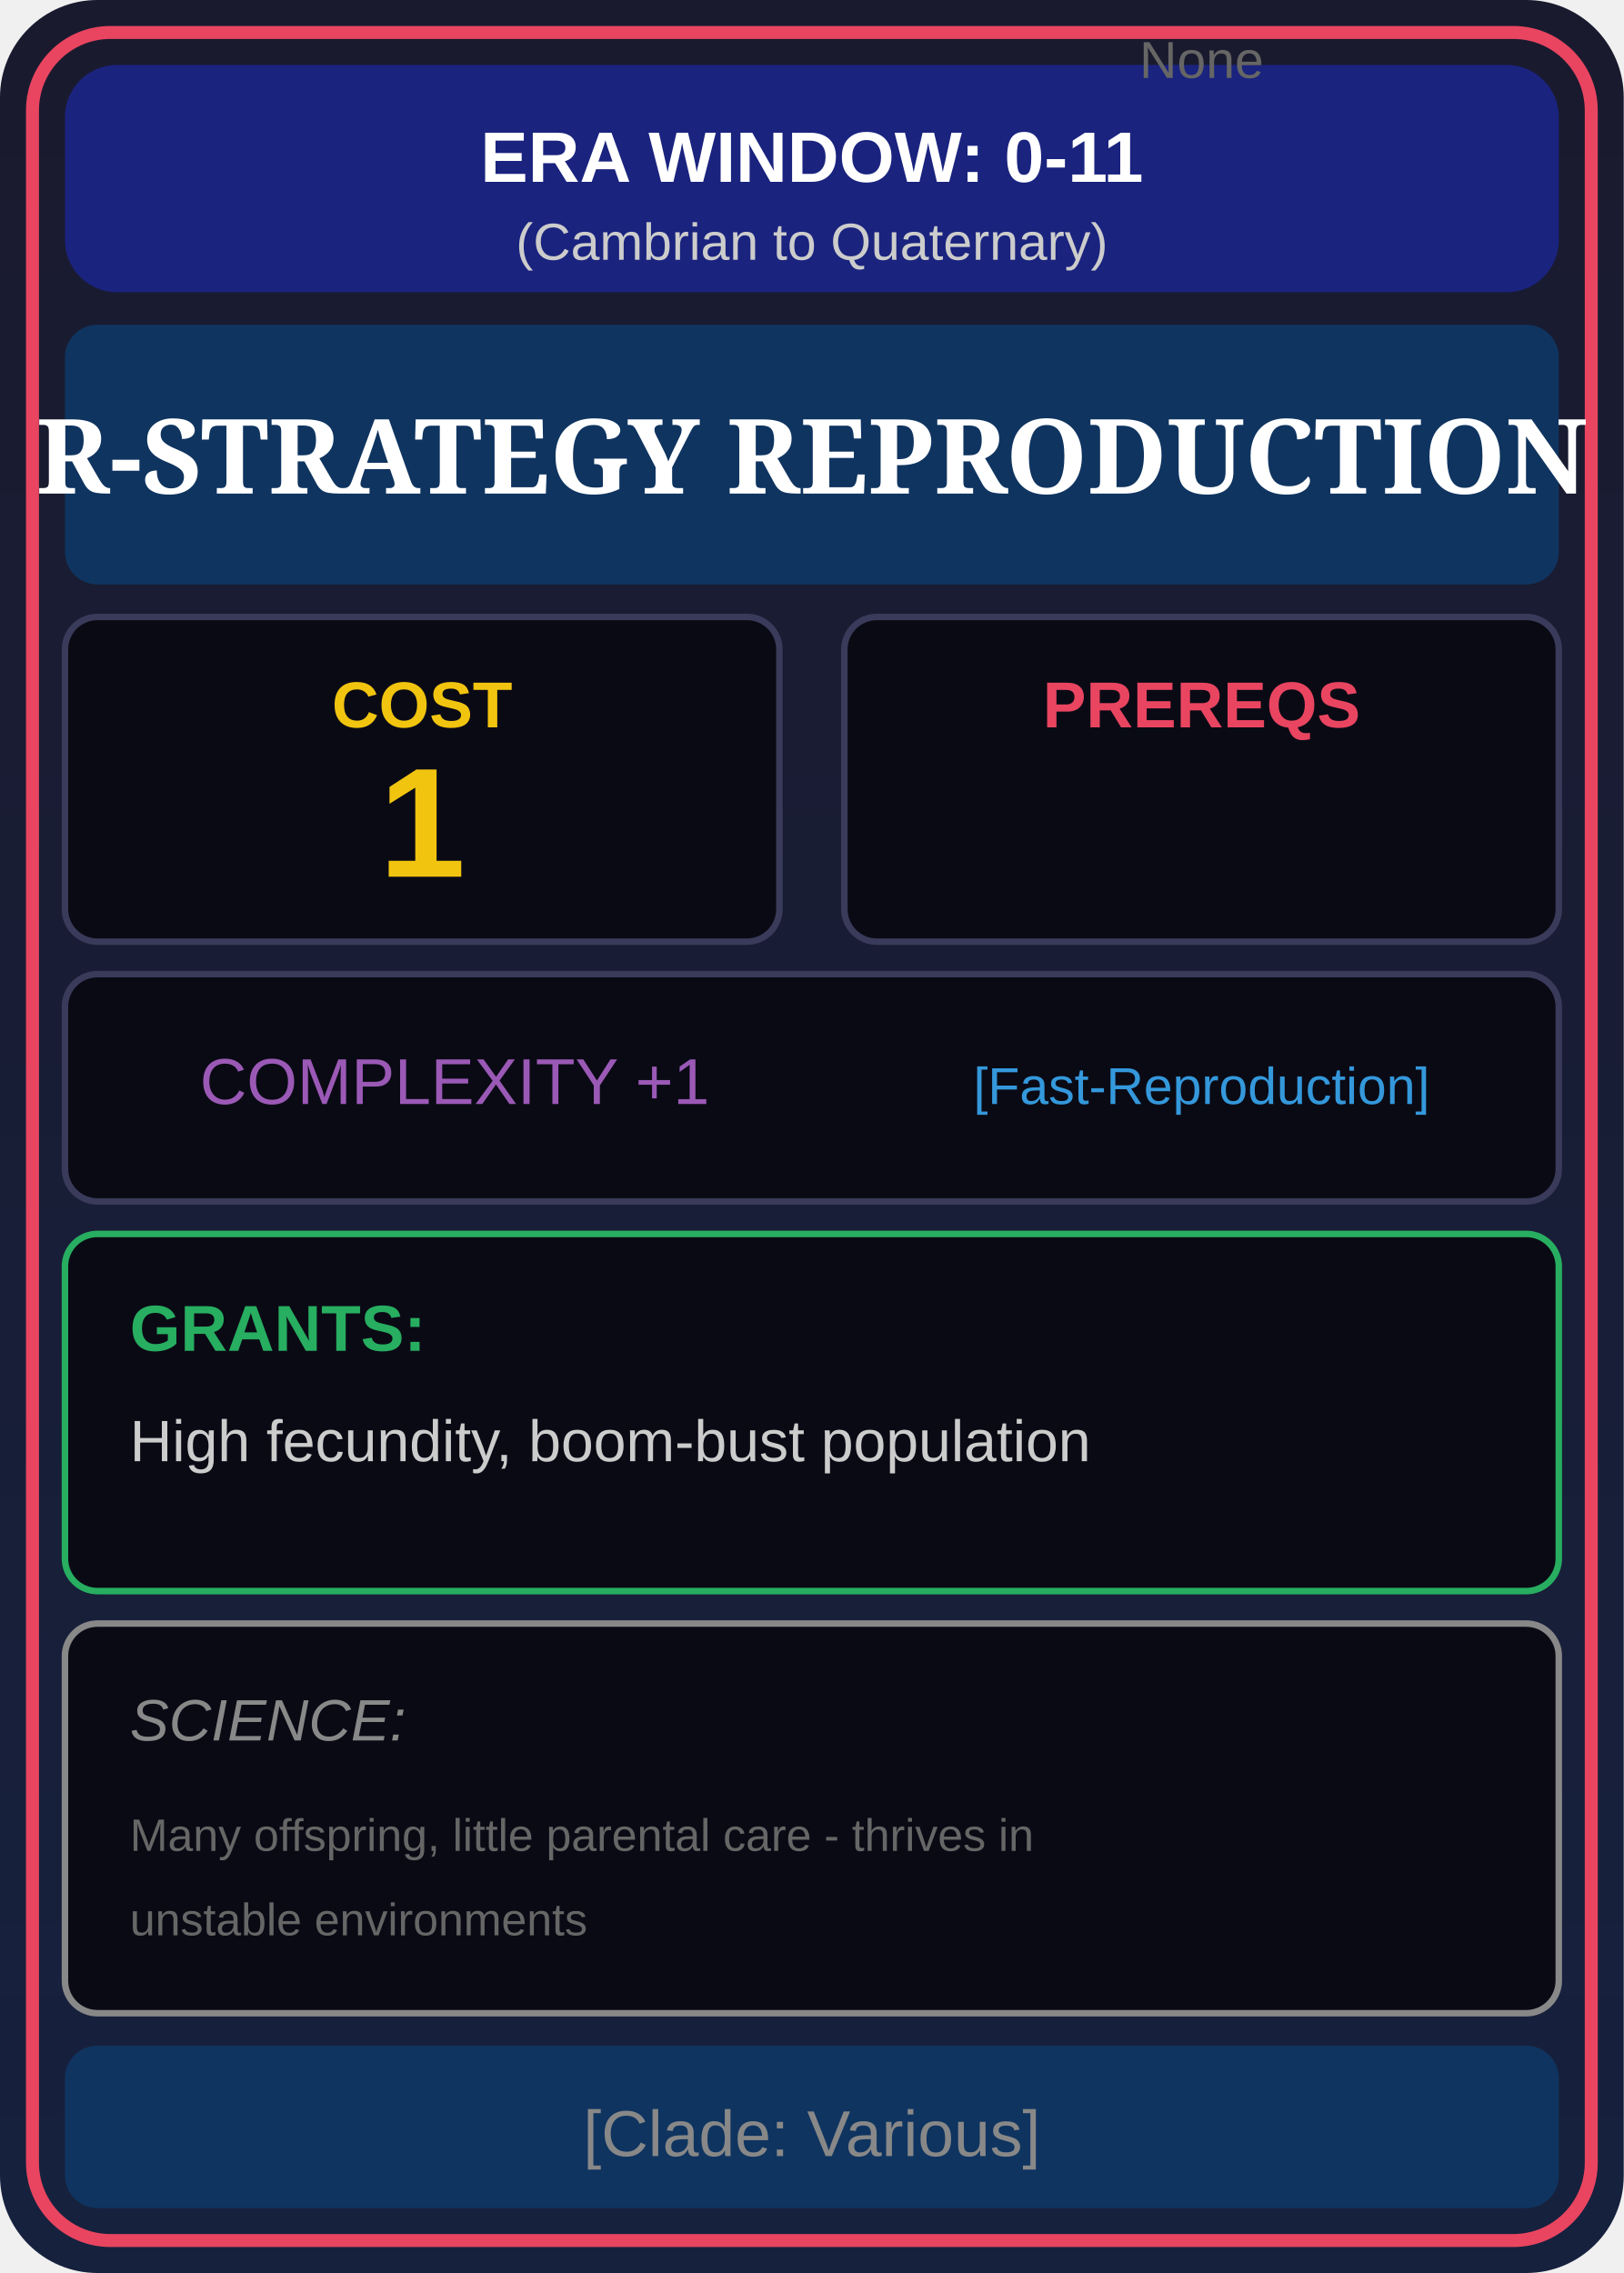
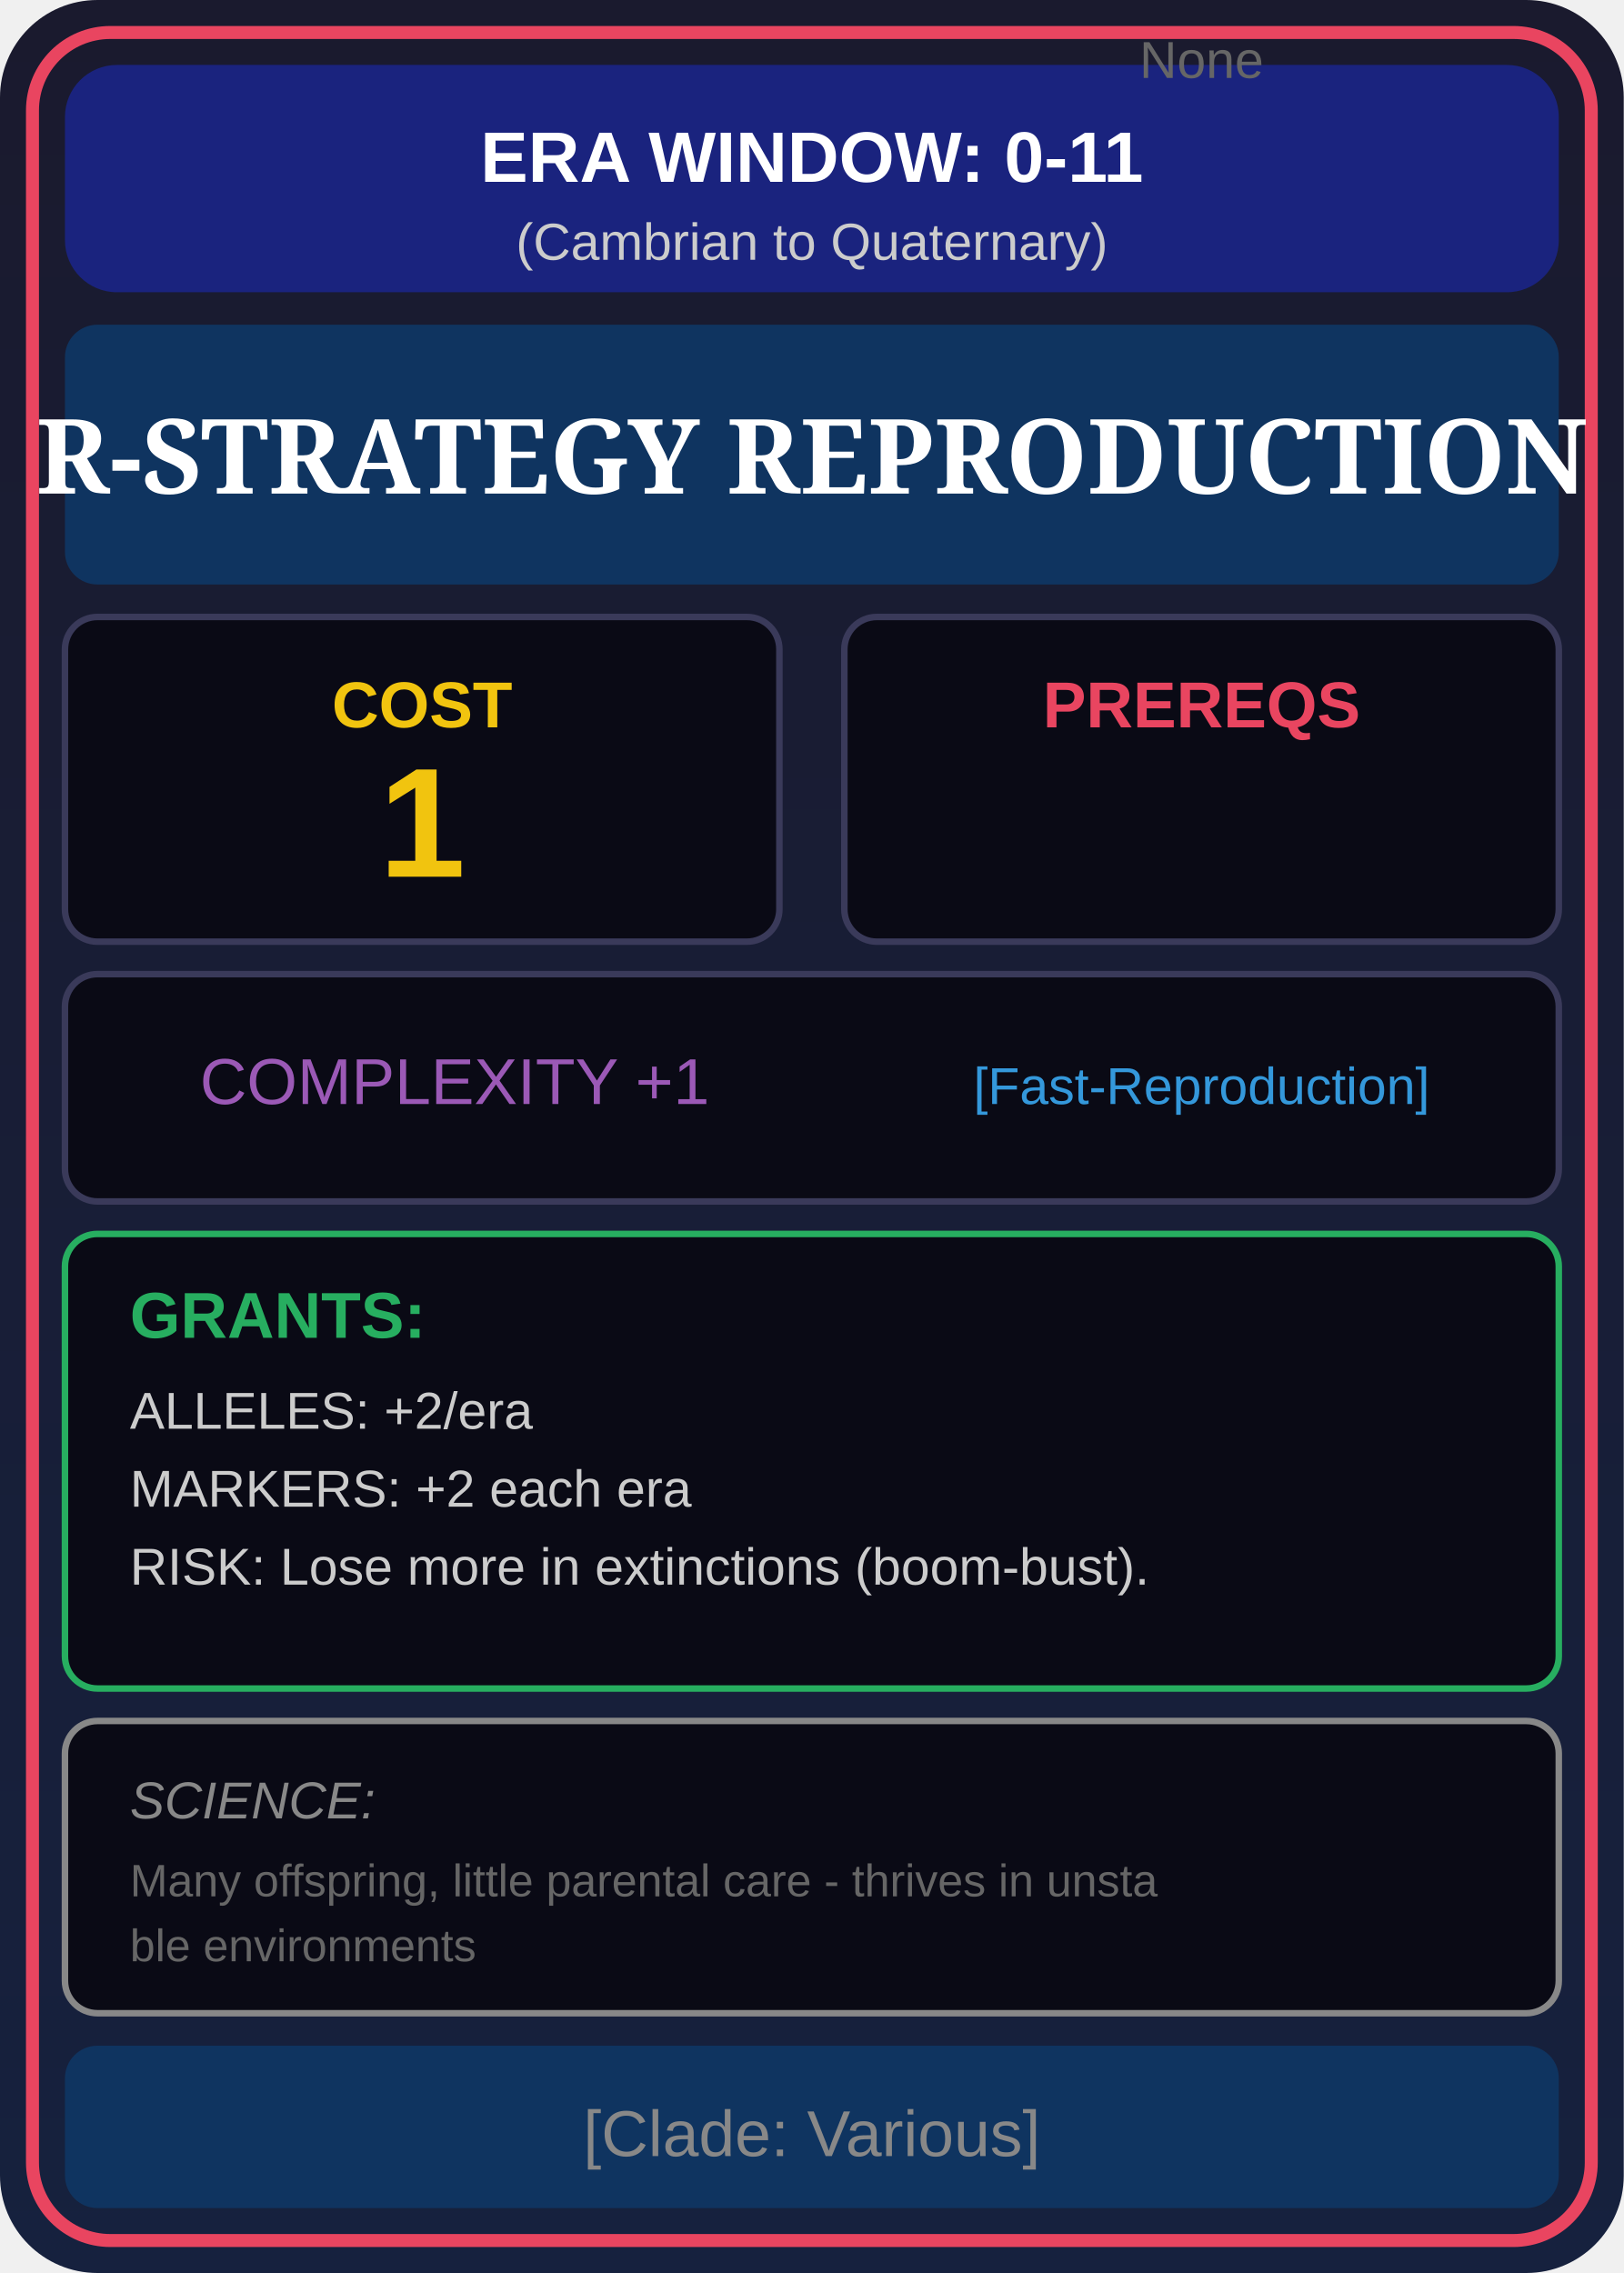
<svg xmlns="http://www.w3.org/2000/svg" viewBox="0 0 250 350" width="250" height="350">
  <defs>
    <linearGradient id="cardBg" x1="0%" y1="0%" x2="0%" y2="100%">
      <stop offset="0%" style="stop-color:#1a1a2e" />
      <stop offset="100%" style="stop-color:#16213e" />
    </linearGradient>
    <linearGradient id="eraGrad" x1="0%" y1="0%" x2="100%" y2="0%">
      <stop offset="0%" style="stop-color:#1a237e" />
      <stop offset="100%" style="stop-color:#1a237e" />
    </linearGradient>
  </defs>
  <rect width="250" height="350" fill="url(#cardBg)" rx="15" />
  <rect x="5" y="5" width="240" height="340" fill="none" stroke="#e94560" stroke-width="2" rx="12" />
  <rect x="10" y="10" width="230" height="35" fill="url(#eraGrad)" rx="8" />
  <text x="125" y="28" font-family="Arial" font-size="11" fill="#fff" text-anchor="middle" font-weight="bold">ERA WINDOW: 0-11</text>
  <text x="125" y="40" font-family="Arial" font-size="8" fill="#ccc" text-anchor="middle">(Cambrian to Quaternary)</text>
  <rect x="10" y="50" width="230" height="40" fill="#0f3460" rx="5" />
  <text x="125" y="76" font-family="Georgia" font-size="16" fill="#fff" text-anchor="middle" font-weight="bold">R-STRATEGY REPRODUCTION</text>
  <rect x="10" y="95" width="110" height="50" fill="#0a0a15" stroke="#3a3a5a" rx="5" />
  <text x="65" y="112" font-family="Arial" font-size="10" fill="#f1c40f" text-anchor="middle" font-weight="bold">COST</text>
  <text x="65" y="135" font-family="Arial" font-size="24" fill="#f1c40f" text-anchor="middle" font-weight="bold">1</text>
  <rect x="130" y="95" width="110" height="50" fill="#0a0a15" stroke="#3a3a5a" rx="5" />
  <text x="185" y="112" font-family="Arial" font-size="10" fill="#e94560" text-anchor="middle" font-weight="bold">PREREQS</text>
  <text font-family="Arial" font-size="8" text-anchor="middle">
    <tspan x="185" dy="12" fill="#666">None</tspan>
  </text>
  <rect x="10" y="150" width="230" height="35" fill="#0a0a15" stroke="#3a3a5a" rx="5" />
  <text x="70" y="170" font-family="Arial" font-size="10" fill="#9b59b6" text-anchor="middle">COMPLEXITY +1</text>
  <text x="185" y="170" font-family="Arial" font-size="8" fill="#3498db" text-anchor="middle">[Fast-Reproduction]</text>
-   <rect x="10" y="190" width="230" height="55" fill="#0a0a15" stroke="#27ae60" rx="5" />
-   <text x="20" y="208" font-family="Arial" font-size="10" fill="#27ae60" font-weight="bold">GRANTS:</text>
-   <text x="20" y="225" font-family="Arial" font-size="9" fill="#ccc">High fecundity, boom-bust population</text>
-   <rect x="10" y="250" width="230" height="60" fill="#0a0a15" stroke="#888" rx="5" />
-   <text x="20" y="268" font-family="Arial" font-size="9" fill="#888" font-style="italic">SCIENCE:</text>
-   <text x="20" y="285" font-family="Arial" font-size="7" fill="#666">Many offspring, little parental care - thrives in </text>
-   <text x="20" y="298" font-family="Arial" font-size="7" fill="#666">unstable environments</text>
+   <rect x="10" y="190" width="230" height="70" fill="#0a0a15" stroke="#27ae60" rx="5" />
+   <text x="20" y="206" font-family="Arial" font-size="10" fill="#27ae60" font-weight="bold">GRANTS:</text>
+   <text x="20" y="220" font-family="Arial" font-size="8" fill="#ccc">ALLELES: +2/era</text>
+   <text x="20" y="232" font-family="Arial" font-size="8" fill="#ccc">MARKERS: +2 each era</text>
+   <text x="20" y="244" font-family="Arial" font-size="8" fill="#ccc">RISK: Lose more in extinctions (boom-bust).</text>
+   <rect x="10" y="265" width="230" height="45" fill="#0a0a15" stroke="#888" rx="5" />
+   <text x="20" y="280" font-family="Arial" font-size="8" fill="#888" font-style="italic">SCIENCE:</text>
+   <text x="20" y="292" font-family="Arial" font-size="7" fill="#666">Many offspring, little parental care - thrives in unsta</text>
+   <text x="20" y="302" font-family="Arial" font-size="7" fill="#666">ble environments</text>
  <rect x="10" y="315" width="230" height="25" fill="#0f3460" rx="5" />
  <text x="125" y="332" font-family="Arial" font-size="10" fill="#888" text-anchor="middle">[Clade: Various]</text>
</svg>
